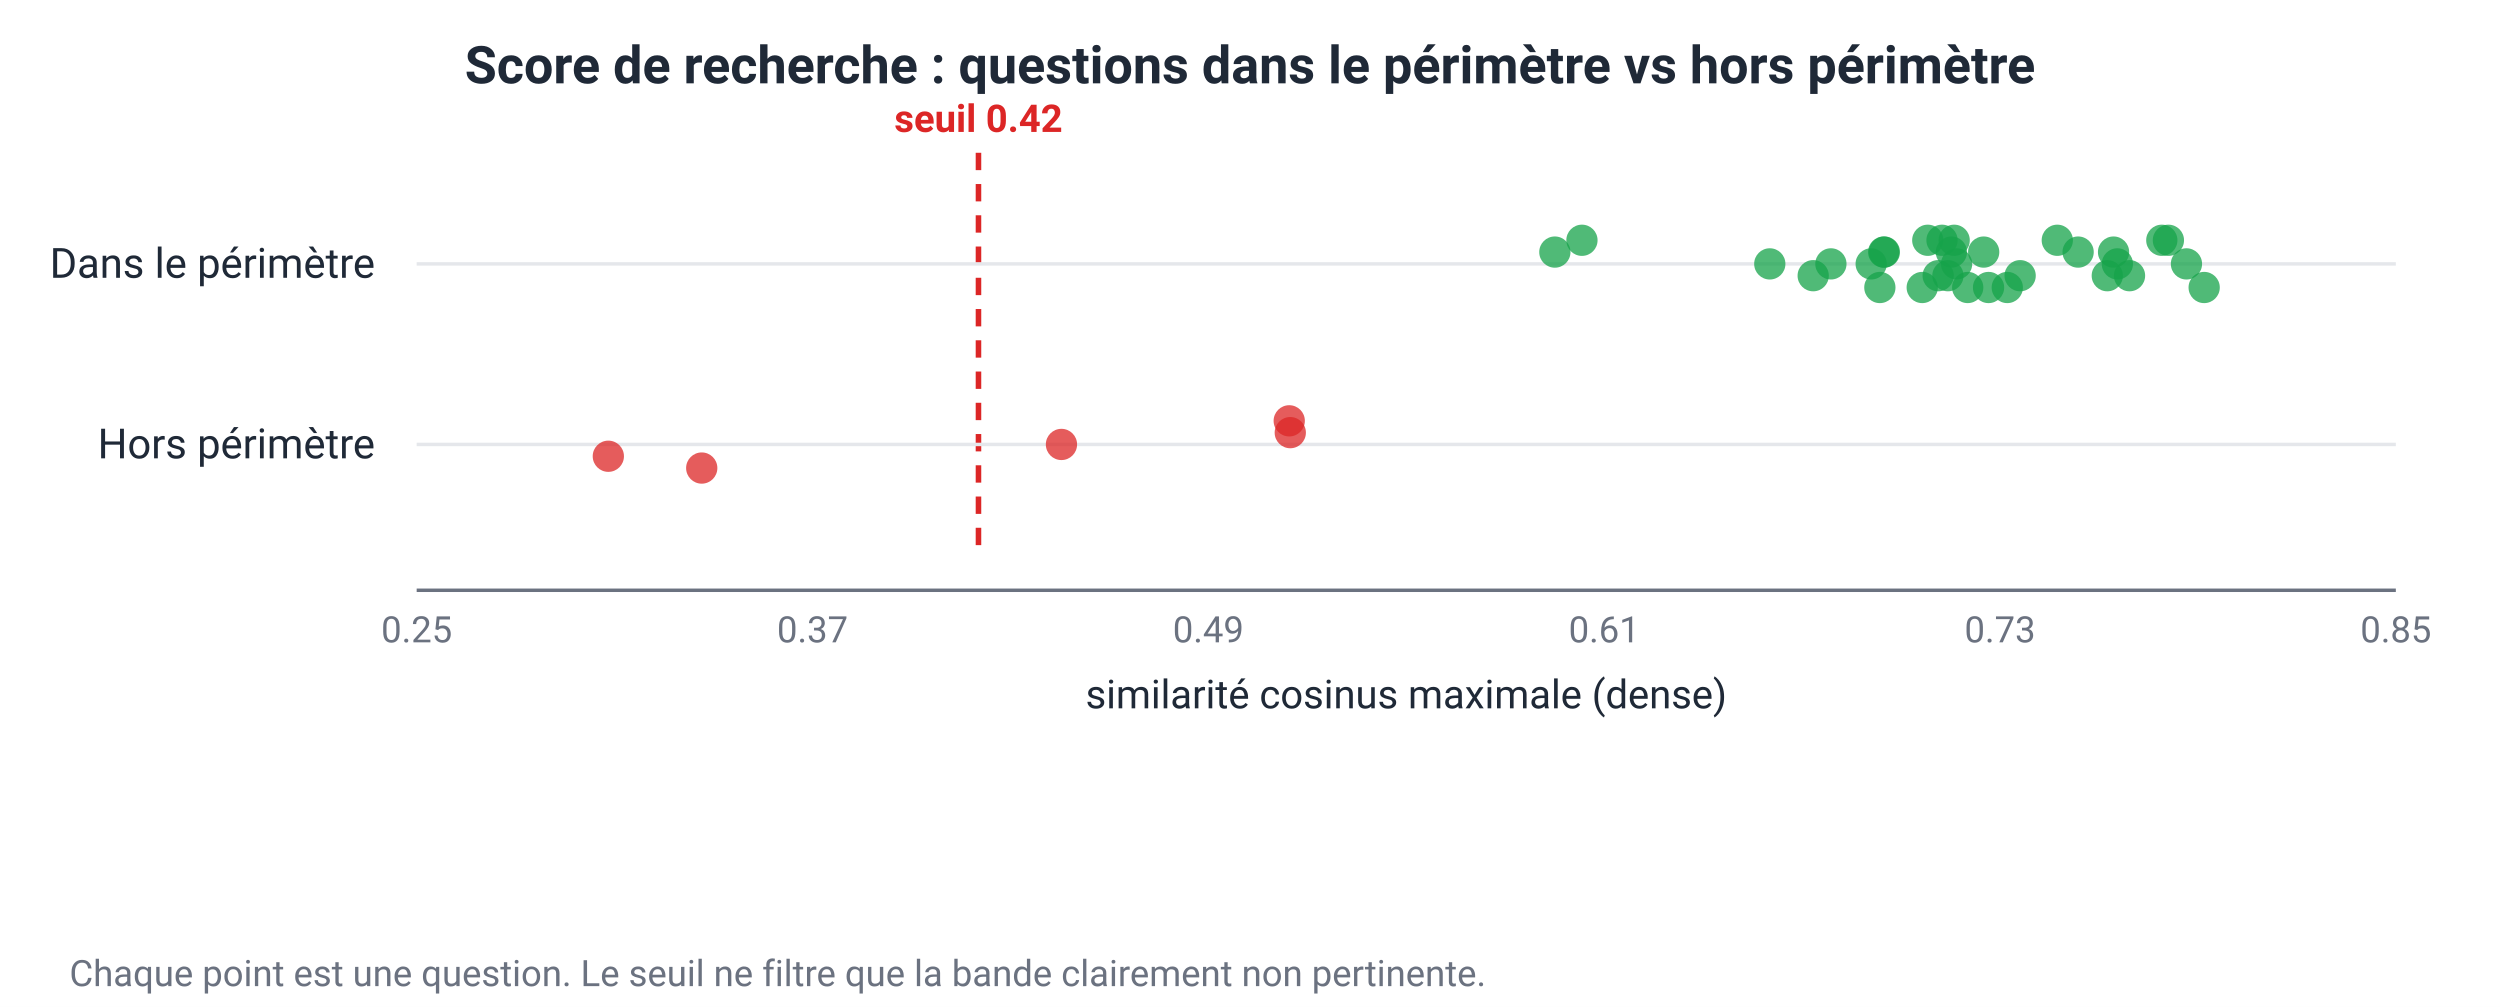
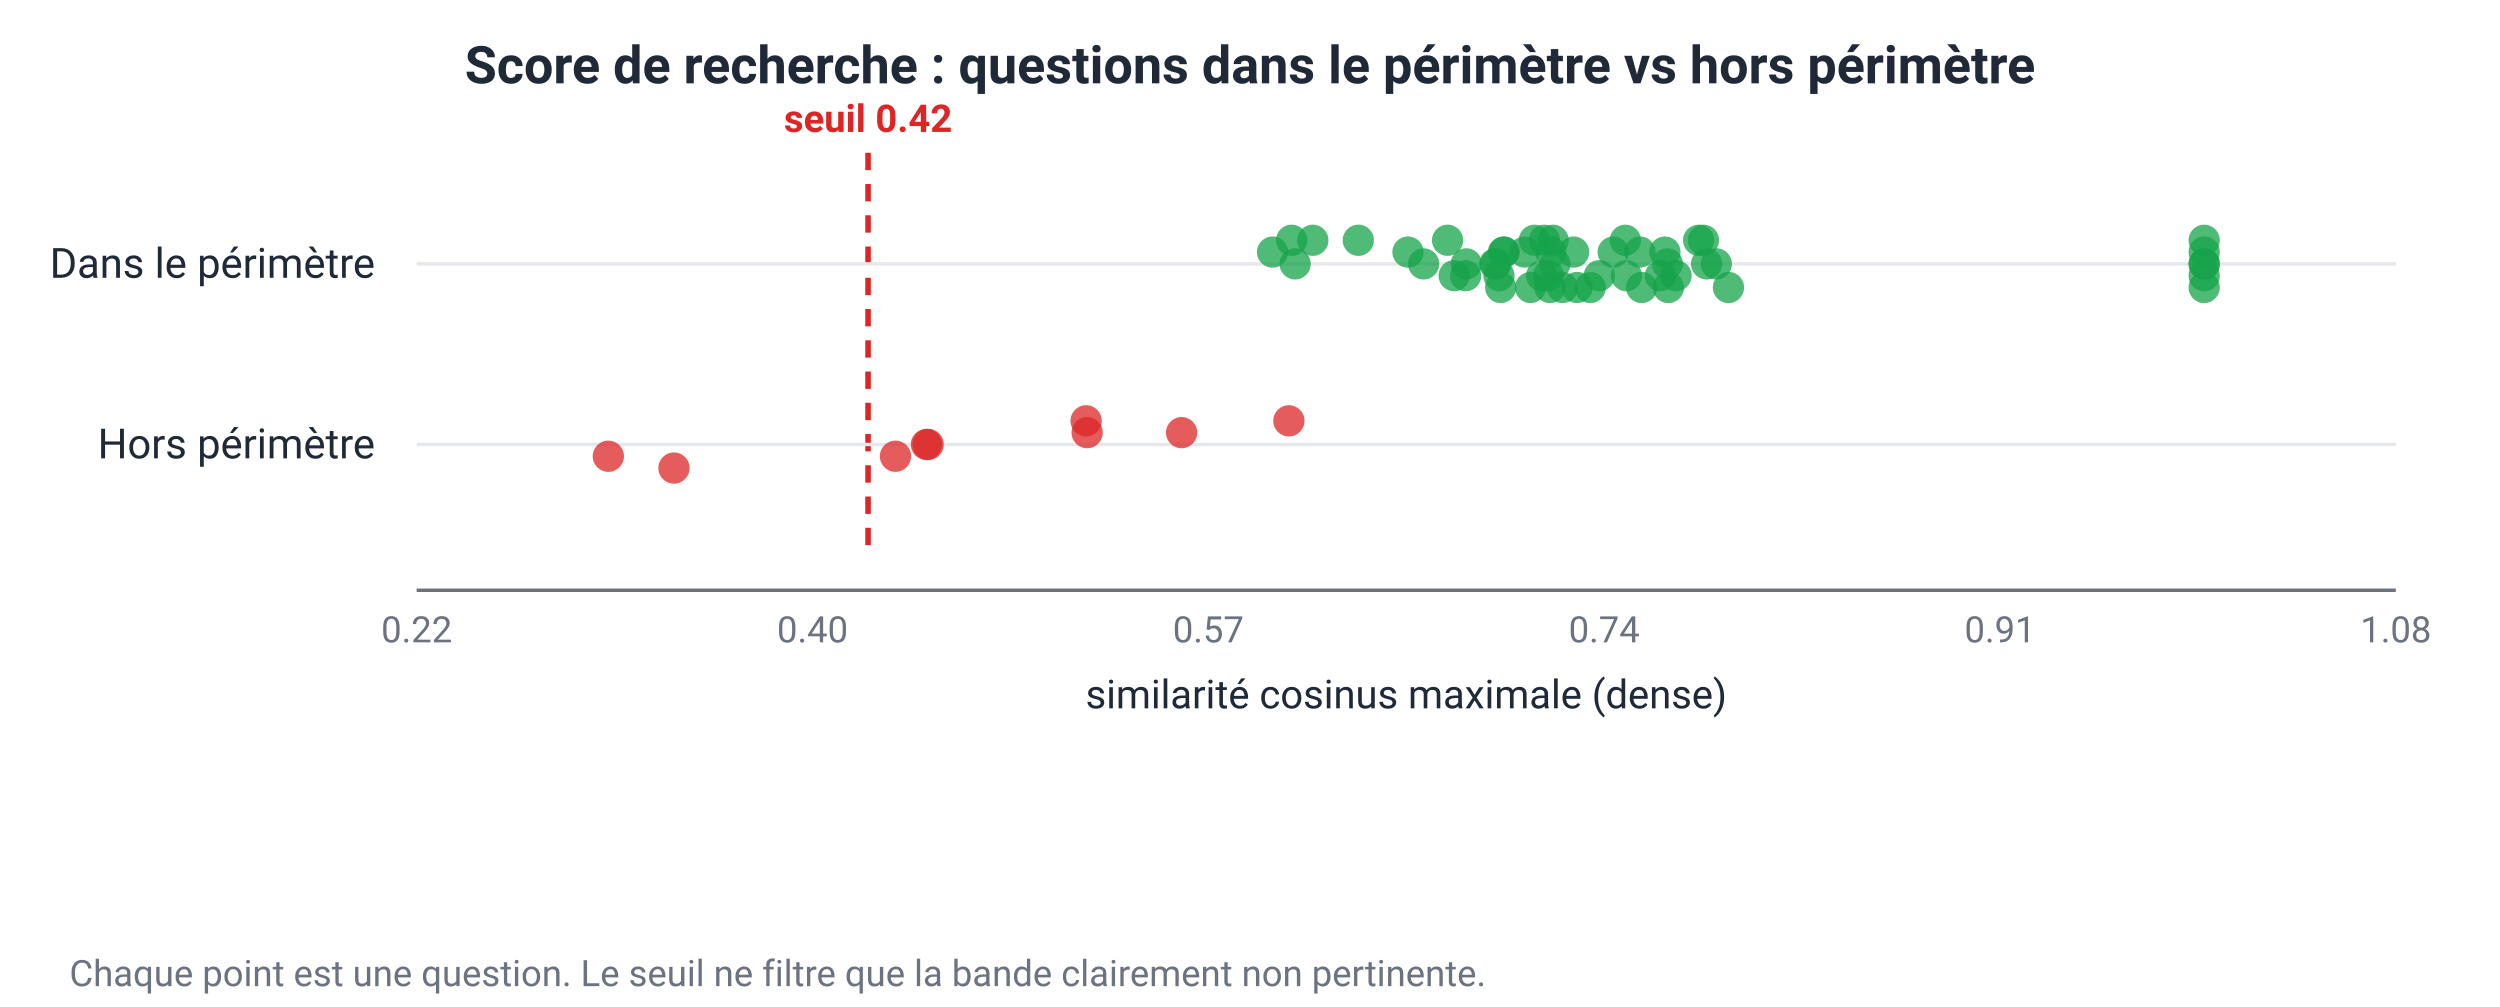
<svg xmlns="http://www.w3.org/2000/svg" width="720" height="290" viewBox="0 0 720 290">
  <rect width="720" height="290" fill="white" />
  <text x="360.0" y="24" text-anchor="middle" font-family="-apple-system,Segoe UI,Roboto,Helvetica,Arial,sans-serif" font-size="15" font-weight="600" fill="#1f2937">Score de recherche : questions dans le périmètre vs hors périmètre</text>
-   <line x1="281.8" y1="44" x2="281.8" y2="158" stroke="#dc2626" stroke-width="1.6" stroke-dasharray="5,4" />
-   <text x="281.8" y="38" text-anchor="middle" font-family="-apple-system,Segoe UI,Roboto,Helvetica,Arial,sans-serif" font-size="11" font-weight="600" fill="#dc2626">seuil 0.42</text>
+   <line x1="250.0" y1="44" x2="250.0" y2="158" stroke="#dc2626" stroke-width="1.6" stroke-dasharray="5,4" />
+   <text x="250.0" y="38" text-anchor="middle" font-family="-apple-system,Segoe UI,Roboto,Helvetica,Arial,sans-serif" font-size="11" font-weight="600" fill="#dc2626">seuil 0.42</text>
  <text x="108" y="80.0" text-anchor="end" font-family="-apple-system,Segoe UI,Roboto,Helvetica,Arial,sans-serif" font-size="12" fill="#1f2937">Dans le périmètre</text>
  <line x1="120" y1="76.0" x2="690" y2="76.0" stroke="#e5e7eb" stroke-width="1" />
-   <circle cx="624.5" cy="69.2" r="4.5" fill="#16a34a" fill-opacity="0.75" />
-   <circle cx="608.7" cy="72.6" r="4.5" fill="#16a34a" fill-opacity="0.75" />
-   <circle cx="527.3" cy="76.0" r="4.5" fill="#16a34a" fill-opacity="0.75" />
-   <circle cx="581.8" cy="79.4" r="4.5" fill="#16a34a" fill-opacity="0.75" />
-   <circle cx="566.7" cy="82.8" r="4.5" fill="#16a34a" fill-opacity="0.75" />
-   <circle cx="592.5" cy="69.2" r="4.5" fill="#16a34a" fill-opacity="0.75" />
-   <circle cx="562.0" cy="72.6" r="4.5" fill="#16a34a" fill-opacity="0.75" />
-   <circle cx="563.5" cy="76.0" r="4.5" fill="#16a34a" fill-opacity="0.75" />
-   <circle cx="558.2" cy="79.4" r="4.5" fill="#16a34a" fill-opacity="0.75" />
-   <circle cx="541.4" cy="82.8" r="4.5" fill="#16a34a" fill-opacity="0.75" />
-   <circle cx="455.6" cy="69.2" r="4.5" fill="#16a34a" fill-opacity="0.75" />
-   <circle cx="542.7" cy="72.6" r="4.5" fill="#16a34a" fill-opacity="0.75" />
-   <circle cx="509.7" cy="76.0" r="4.5" fill="#16a34a" fill-opacity="0.75" />
-   <circle cx="613.3" cy="79.4" r="4.5" fill="#16a34a" fill-opacity="0.75" />
-   <circle cx="578.1" cy="82.8" r="4.5" fill="#16a34a" fill-opacity="0.75" />
-   <circle cx="622.6" cy="69.2" r="4.5" fill="#16a34a" fill-opacity="0.75" />
-   <circle cx="571.3" cy="72.6" r="4.5" fill="#16a34a" fill-opacity="0.75" />
-   <circle cx="629.7" cy="76.0" r="4.5" fill="#16a34a" fill-opacity="0.75" />
-   <circle cx="561.0" cy="79.4" r="4.5" fill="#16a34a" fill-opacity="0.75" />
+   <circle cx="490.6" cy="69.2" r="4.5" fill="#16a34a" fill-opacity="0.75" />
+   <circle cx="479.5" cy="72.6" r="4.5" fill="#16a34a" fill-opacity="0.75" />
+   <circle cx="422.3" cy="76.0" r="4.5" fill="#16a34a" fill-opacity="0.75" />
+   <circle cx="460.6" cy="79.4" r="4.5" fill="#16a34a" fill-opacity="0.75" />
+   <circle cx="450.0" cy="82.8" r="4.5" fill="#16a34a" fill-opacity="0.75" />
+   <circle cx="468.1" cy="69.2" r="4.5" fill="#16a34a" fill-opacity="0.75" />
+   <circle cx="446.7" cy="72.6" r="4.5" fill="#16a34a" fill-opacity="0.75" />
+   <circle cx="447.8" cy="76.0" r="4.5" fill="#16a34a" fill-opacity="0.75" />
+   <circle cx="444.0" cy="79.4" r="4.5" fill="#16a34a" fill-opacity="0.75" />
+   <circle cx="432.2" cy="82.8" r="4.5" fill="#16a34a" fill-opacity="0.75" />
+   <circle cx="372.0" cy="69.2" r="4.5" fill="#16a34a" fill-opacity="0.75" />
+   <circle cx="433.2" cy="72.6" r="4.5" fill="#16a34a" fill-opacity="0.75" />
+   <circle cx="410.0" cy="76.0" r="4.5" fill="#16a34a" fill-opacity="0.75" />
+   <circle cx="482.7" cy="79.4" r="4.5" fill="#16a34a" fill-opacity="0.75" />
+   <circle cx="458.0" cy="82.8" r="4.5" fill="#16a34a" fill-opacity="0.75" />
+   <circle cx="489.2" cy="69.2" r="4.5" fill="#16a34a" fill-opacity="0.75" />
+   <circle cx="453.2" cy="72.6" r="4.5" fill="#16a34a" fill-opacity="0.75" />
+   <circle cx="494.3" cy="76.0" r="4.5" fill="#16a34a" fill-opacity="0.75" />
+   <circle cx="446.0" cy="79.4" r="4.5" fill="#16a34a" fill-opacity="0.75" />
+   <circle cx="497.8" cy="82.8" r="4.5" fill="#16a34a" fill-opacity="0.75" />
+   <circle cx="444.8" cy="69.2" r="4.5" fill="#16a34a" fill-opacity="0.75" />
+   <circle cx="472.3" cy="72.6" r="4.5" fill="#16a34a" fill-opacity="0.75" />
+   <circle cx="480.2" cy="76.0" r="4.5" fill="#16a34a" fill-opacity="0.75" />
+   <circle cx="418.8" cy="79.4" r="4.5" fill="#16a34a" fill-opacity="0.75" />
+   <circle cx="454.2" cy="82.8" r="4.5" fill="#16a34a" fill-opacity="0.75" />
+   <circle cx="441.9" cy="69.2" r="4.5" fill="#16a34a" fill-opacity="0.75" />
+   <circle cx="366.5" cy="72.6" r="4.5" fill="#16a34a" fill-opacity="0.75" />
+   <circle cx="430.5" cy="76.0" r="4.5" fill="#16a34a" fill-opacity="0.75" />
+   <circle cx="478.2" cy="79.4" r="4.5" fill="#16a34a" fill-opacity="0.75" />
+   <circle cx="440.8" cy="82.8" r="4.5" fill="#16a34a" fill-opacity="0.75" />
+   <circle cx="447.3" cy="69.2" r="4.5" fill="#16a34a" fill-opacity="0.75" />
+   <circle cx="433.0" cy="72.6" r="4.5" fill="#16a34a" fill-opacity="0.75" />
+   <circle cx="634.8" cy="76.0" r="4.5" fill="#16a34a" fill-opacity="0.75" />
+   <circle cx="634.8" cy="79.4" r="4.5" fill="#16a34a" fill-opacity="0.75" />
  <circle cx="634.8" cy="82.8" r="4.5" fill="#16a34a" fill-opacity="0.75" />
-   <circle cx="559.3" cy="69.2" r="4.5" fill="#16a34a" fill-opacity="0.75" />
-   <circle cx="598.5" cy="72.6" r="4.5" fill="#16a34a" fill-opacity="0.75" />
-   <circle cx="609.8" cy="76.0" r="4.5" fill="#16a34a" fill-opacity="0.75" />
-   <circle cx="522.2" cy="79.4" r="4.5" fill="#16a34a" fill-opacity="0.75" />
-   <circle cx="572.7" cy="82.8" r="4.5" fill="#16a34a" fill-opacity="0.75" />
-   <circle cx="555.2" cy="69.2" r="4.5" fill="#16a34a" fill-opacity="0.75" />
-   <circle cx="447.8" cy="72.6" r="4.5" fill="#16a34a" fill-opacity="0.75" />
-   <circle cx="538.9" cy="76.0" r="4.5" fill="#16a34a" fill-opacity="0.75" />
-   <circle cx="606.9" cy="79.4" r="4.5" fill="#16a34a" fill-opacity="0.75" />
-   <circle cx="553.6" cy="82.8" r="4.5" fill="#16a34a" fill-opacity="0.75" />
-   <circle cx="562.8" cy="69.2" r="4.5" fill="#16a34a" fill-opacity="0.75" />
-   <circle cx="542.5" cy="72.6" r="4.5" fill="#16a34a" fill-opacity="0.75" />
+   <circle cx="634.8" cy="69.2" r="4.5" fill="#16a34a" fill-opacity="0.75" />
+   <circle cx="634.8" cy="72.6" r="4.5" fill="#16a34a" fill-opacity="0.75" />
+   <circle cx="634.8" cy="76.0" r="4.5" fill="#16a34a" fill-opacity="0.75" />
+   <circle cx="422.1" cy="79.4" r="4.5" fill="#16a34a" fill-opacity="0.75" />
+   <circle cx="472.8" cy="82.8" r="4.5" fill="#16a34a" fill-opacity="0.75" />
+   <circle cx="391.2" cy="69.2" r="4.5" fill="#16a34a" fill-opacity="0.75" />
+   <circle cx="439.1" cy="72.6" r="4.5" fill="#16a34a" fill-opacity="0.75" />
+   <circle cx="430.8" cy="76.0" r="4.5" fill="#16a34a" fill-opacity="0.75" />
+   <circle cx="468.4" cy="79.4" r="4.5" fill="#16a34a" fill-opacity="0.75" />
+   <circle cx="446.4" cy="82.8" r="4.5" fill="#16a34a" fill-opacity="0.75" />
+   <circle cx="416.9" cy="69.2" r="4.5" fill="#16a34a" fill-opacity="0.75" />
+   <circle cx="464.6" cy="72.6" r="4.5" fill="#16a34a" fill-opacity="0.75" />
+   <circle cx="373.0" cy="76.0" r="4.5" fill="#16a34a" fill-opacity="0.75" />
+   <circle cx="431.7" cy="79.4" r="4.5" fill="#16a34a" fill-opacity="0.75" />
+   <circle cx="480.5" cy="82.8" r="4.5" fill="#16a34a" fill-opacity="0.75" />
+   <circle cx="378.1" cy="69.2" r="4.5" fill="#16a34a" fill-opacity="0.75" />
+   <circle cx="405.5" cy="72.6" r="4.5" fill="#16a34a" fill-opacity="0.75" />
+   <circle cx="491.5" cy="76.0" r="4.5" fill="#16a34a" fill-opacity="0.75" />
  <text x="108" y="132.0" text-anchor="end" font-family="-apple-system,Segoe UI,Roboto,Helvetica,Arial,sans-serif" font-size="12" fill="#1f2937">Hors périmètre</text>
  <line x1="120" y1="128.0" x2="690" y2="128.0" stroke="#e5e7eb" stroke-width="1" />
-   <circle cx="371.3" cy="121.2" r="4.5" fill="#dc2626" fill-opacity="0.75" />
-   <circle cx="371.6" cy="124.6" r="4.5" fill="#dc2626" fill-opacity="0.75" />
-   <circle cx="305.7" cy="128.0" r="4.5" fill="#dc2626" fill-opacity="0.75" />
+   <circle cx="312.8" cy="121.2" r="4.5" fill="#dc2626" fill-opacity="0.75" />
+   <circle cx="313.1" cy="124.6" r="4.5" fill="#dc2626" fill-opacity="0.75" />
+   <circle cx="266.8" cy="128.0" r="4.5" fill="#dc2626" fill-opacity="0.75" />
  <circle cx="175.2" cy="131.4" r="4.5" fill="#dc2626" fill-opacity="0.75" />
-   <circle cx="202.1" cy="134.8" r="4.5" fill="#dc2626" fill-opacity="0.75" />
+   <circle cx="194.1" cy="134.8" r="4.5" fill="#dc2626" fill-opacity="0.75" />
+   <circle cx="371.2" cy="121.2" r="4.5" fill="#dc2626" fill-opacity="0.75" />
+   <circle cx="340.3" cy="124.6" r="4.5" fill="#dc2626" fill-opacity="0.75" />
+   <circle cx="267.3" cy="128.0" r="4.5" fill="#dc2626" fill-opacity="0.75" />
+   <circle cx="257.9" cy="131.4" r="4.5" fill="#dc2626" fill-opacity="0.75" />
  <line x1="120" y1="170" x2="690" y2="170" stroke="#6b7280" stroke-width="1" />
-   <text x="120.0" y="185" text-anchor="middle" font-family="-apple-system,Segoe UI,Roboto,Helvetica,Arial,sans-serif" font-size="10.5" fill="#6b7280">0.25</text>
-   <text x="234.0" y="185" text-anchor="middle" font-family="-apple-system,Segoe UI,Roboto,Helvetica,Arial,sans-serif" font-size="10.5" fill="#6b7280">0.37</text>
-   <text x="348.0" y="185" text-anchor="middle" font-family="-apple-system,Segoe UI,Roboto,Helvetica,Arial,sans-serif" font-size="10.5" fill="#6b7280">0.49</text>
-   <text x="462.0" y="185" text-anchor="middle" font-family="-apple-system,Segoe UI,Roboto,Helvetica,Arial,sans-serif" font-size="10.5" fill="#6b7280">0.61</text>
-   <text x="576.0" y="185" text-anchor="middle" font-family="-apple-system,Segoe UI,Roboto,Helvetica,Arial,sans-serif" font-size="10.5" fill="#6b7280">0.73</text>
-   <text x="690.0" y="185" text-anchor="middle" font-family="-apple-system,Segoe UI,Roboto,Helvetica,Arial,sans-serif" font-size="10.5" fill="#6b7280">0.85</text>
+   <text x="120.0" y="185" text-anchor="middle" font-family="-apple-system,Segoe UI,Roboto,Helvetica,Arial,sans-serif" font-size="10.5" fill="#6b7280">0.22</text>
+   <text x="234.0" y="185" text-anchor="middle" font-family="-apple-system,Segoe UI,Roboto,Helvetica,Arial,sans-serif" font-size="10.5" fill="#6b7280">0.40</text>
+   <text x="348.0" y="185" text-anchor="middle" font-family="-apple-system,Segoe UI,Roboto,Helvetica,Arial,sans-serif" font-size="10.5" fill="#6b7280">0.57</text>
+   <text x="462.0" y="185" text-anchor="middle" font-family="-apple-system,Segoe UI,Roboto,Helvetica,Arial,sans-serif" font-size="10.5" fill="#6b7280">0.74</text>
+   <text x="576.0" y="185" text-anchor="middle" font-family="-apple-system,Segoe UI,Roboto,Helvetica,Arial,sans-serif" font-size="10.5" fill="#6b7280">0.91</text>
+   <text x="690.0" y="185" text-anchor="middle" font-family="-apple-system,Segoe UI,Roboto,Helvetica,Arial,sans-serif" font-size="10.5" fill="#6b7280">1.08</text>
  <text x="405.0" y="204" text-anchor="middle" font-family="-apple-system,Segoe UI,Roboto,Helvetica,Arial,sans-serif" font-size="11.5" fill="#1f2937">similarité cosinus maximale (dense)</text>
  <text x="20" y="284" font-family="-apple-system,Segoe UI,Roboto,Helvetica,Arial,sans-serif" font-size="10.5" fill="#6b7280">Chaque point est une question. Le seuil ne filtre que la bande clairement non pertinente.</text>
</svg>
